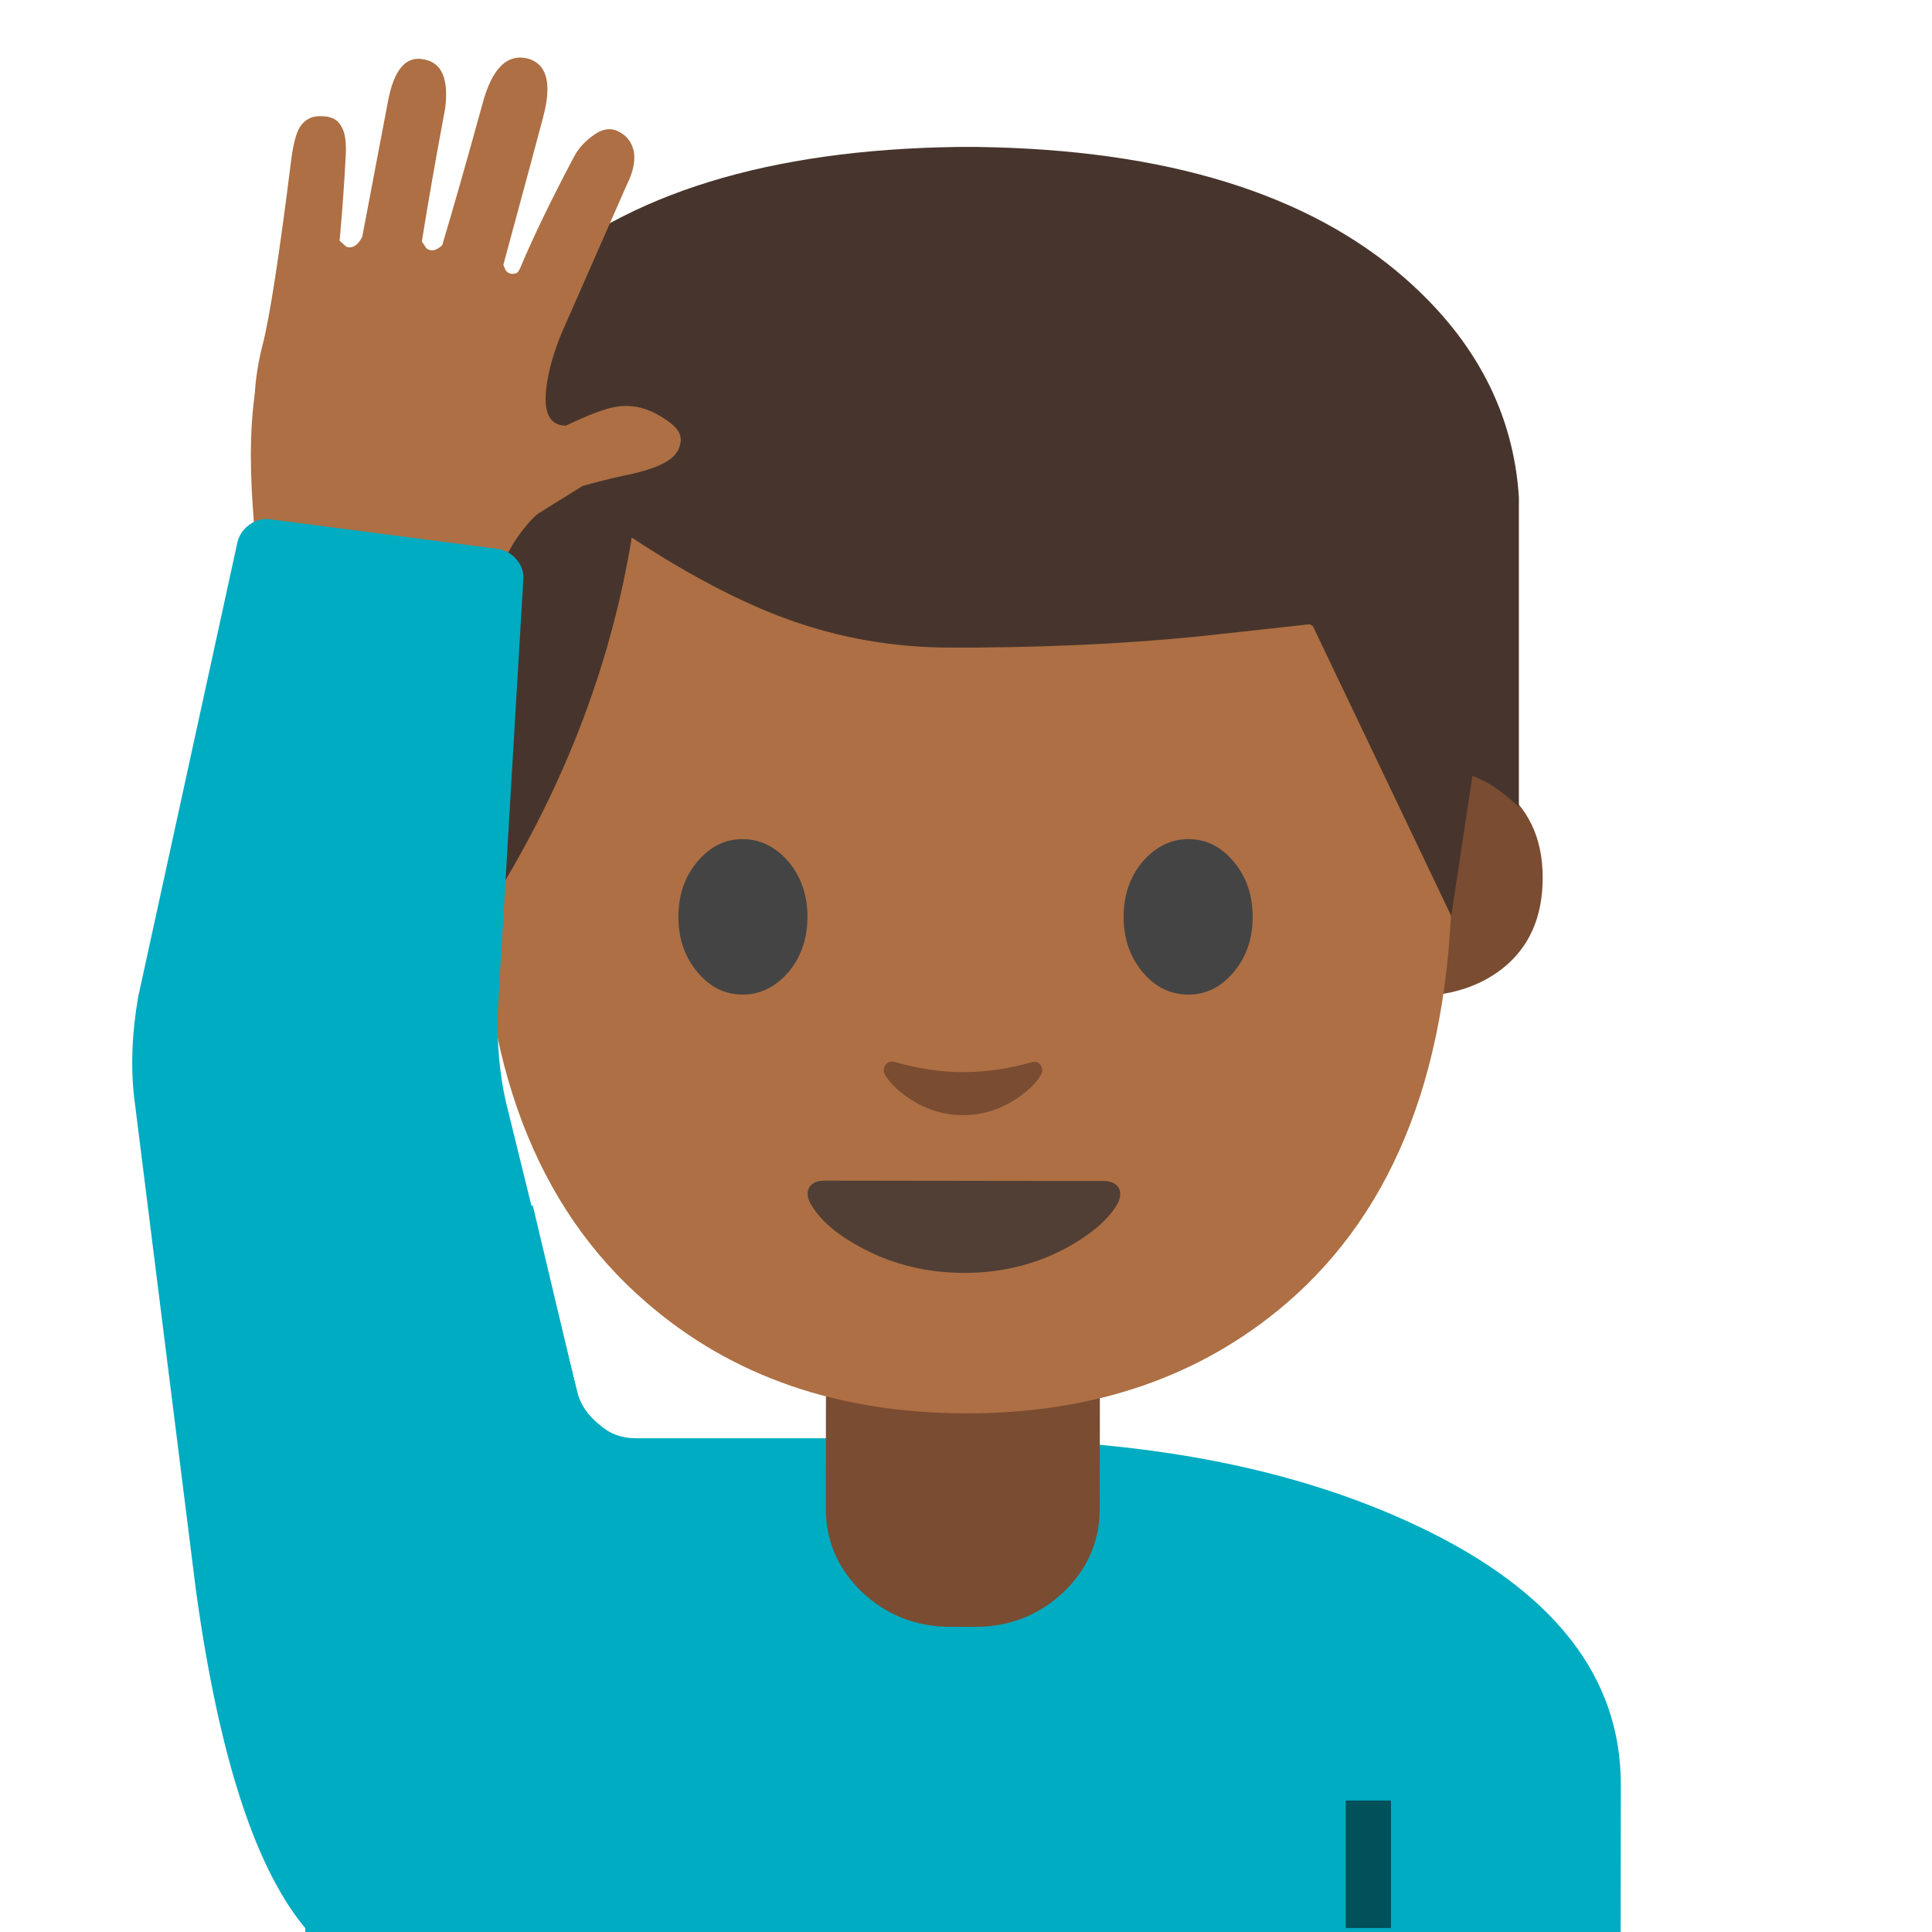
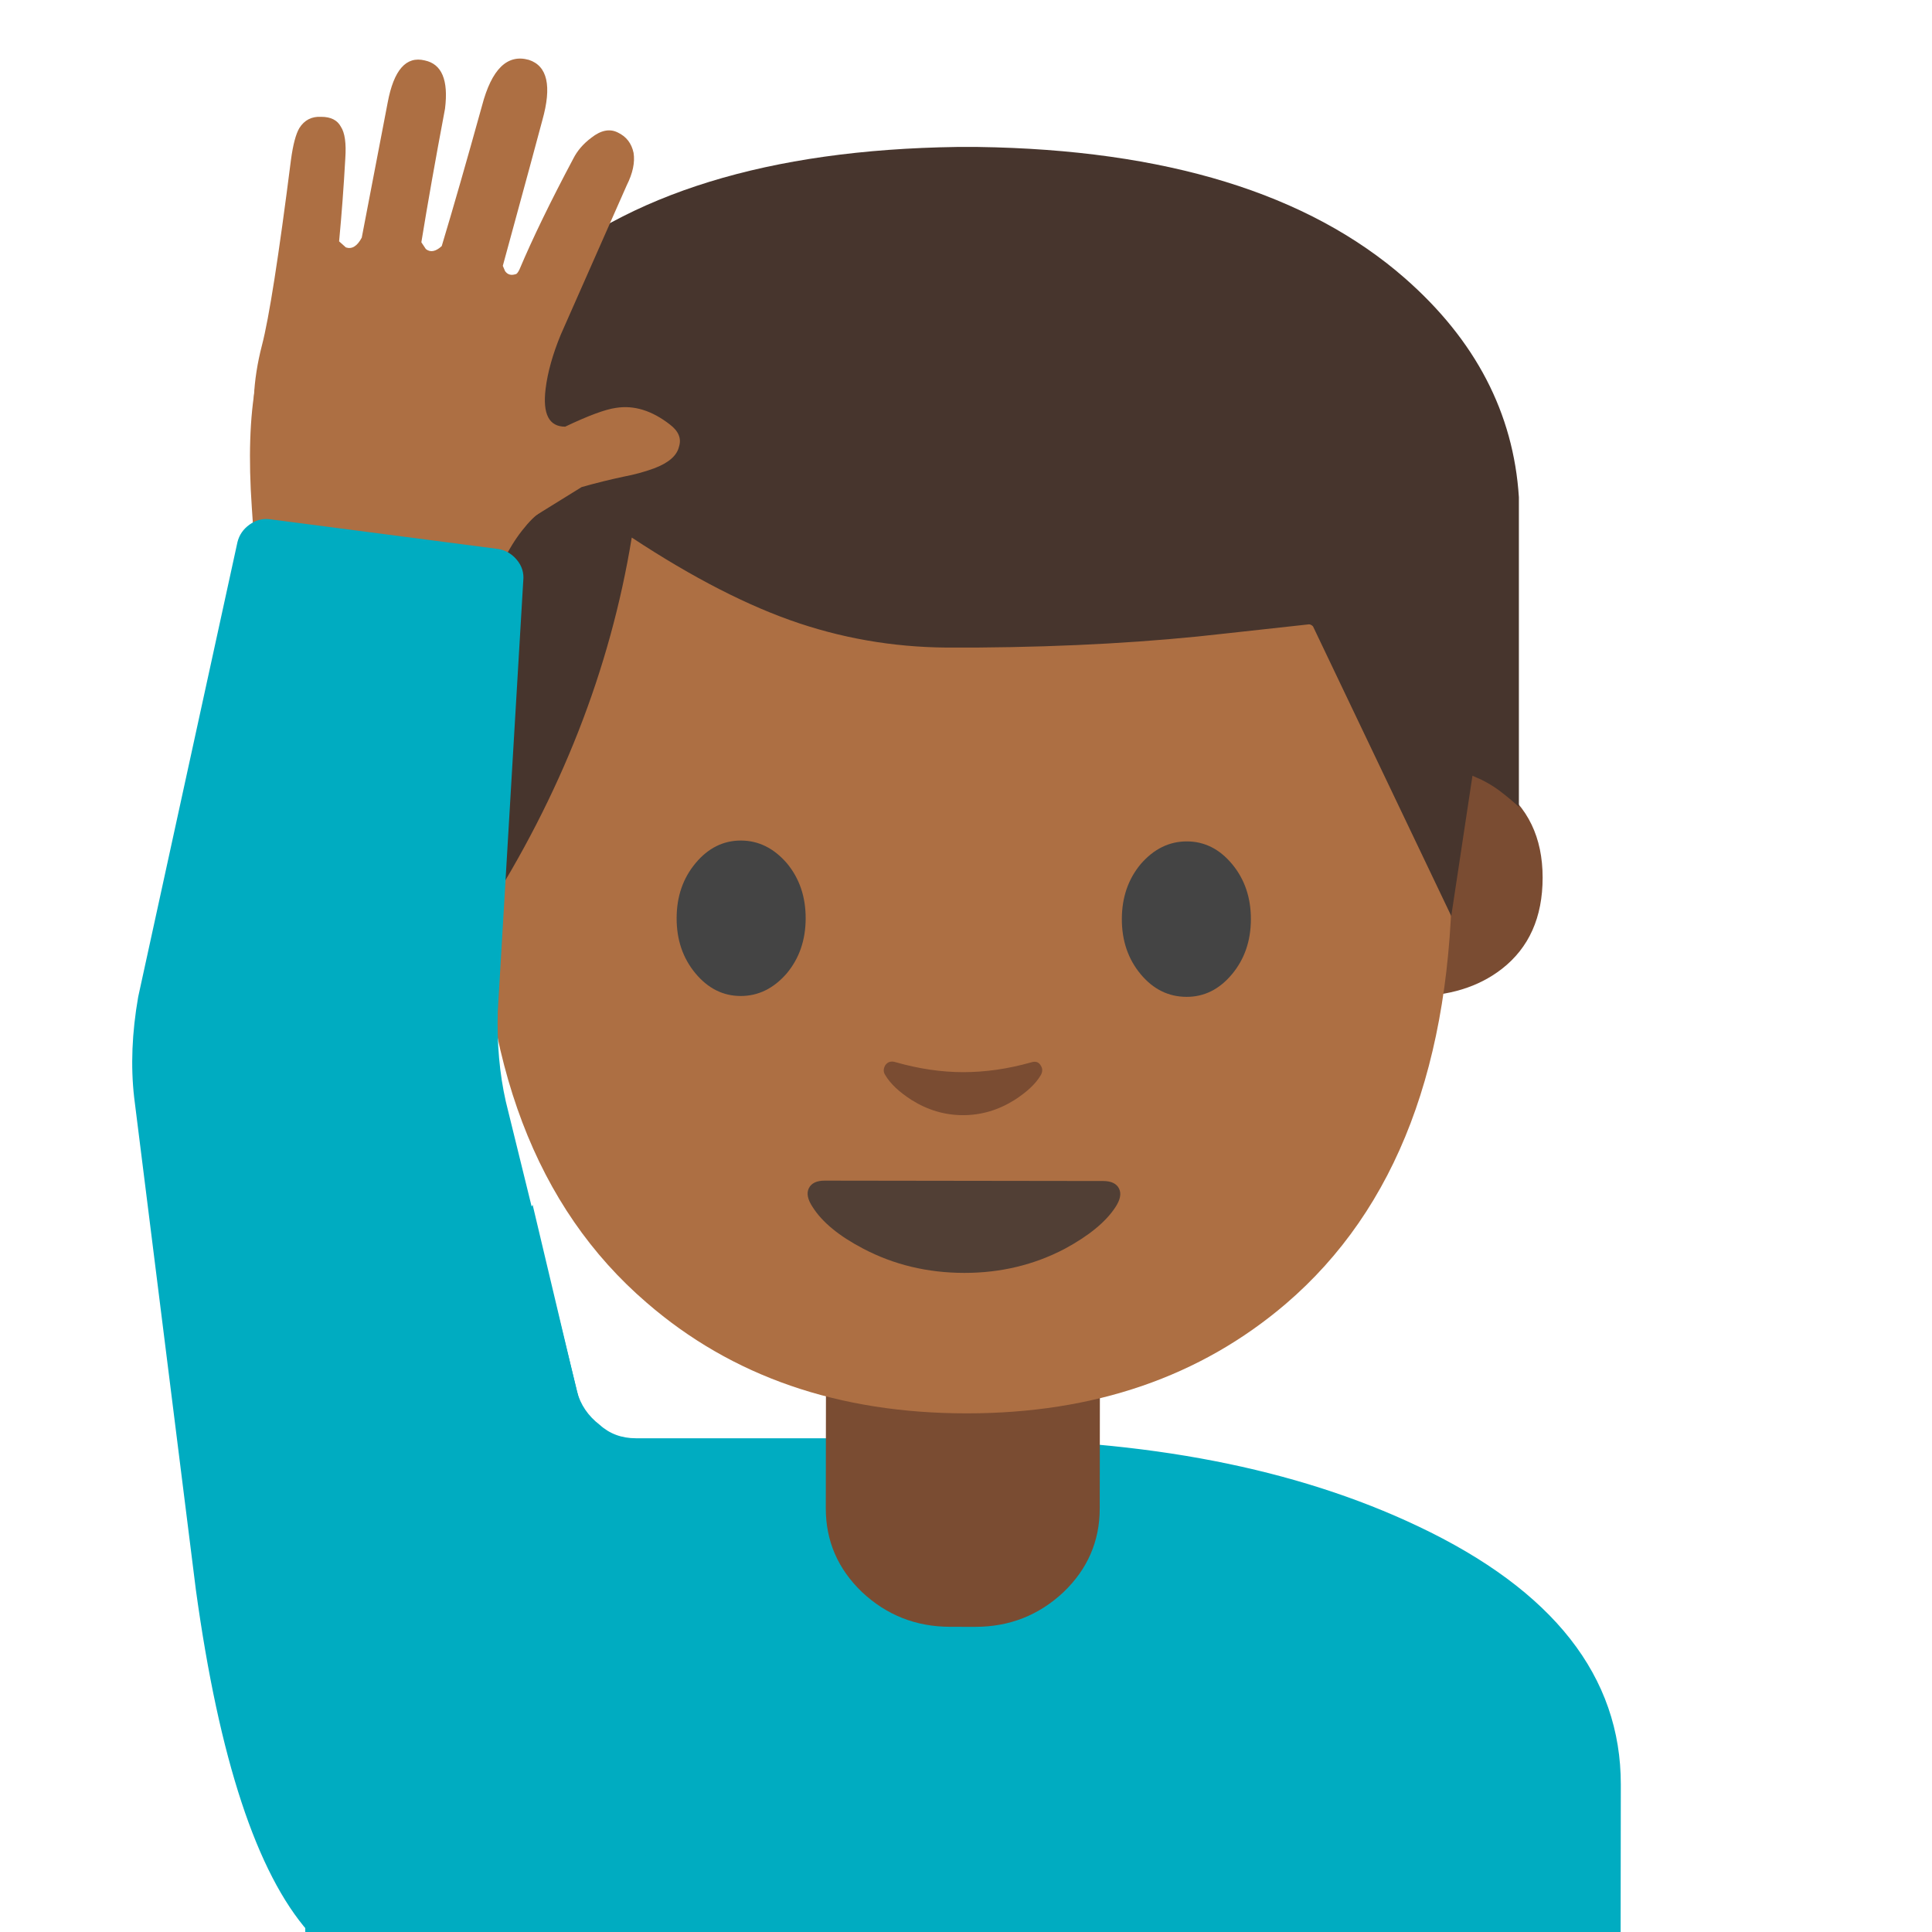
<svg xmlns="http://www.w3.org/2000/svg" xmlns:xlink="http://www.w3.org/1999/xlink" preserveAspectRatio="none" viewBox="0 0 72 72">
  <defs>
-     <path id="a" fill="#00ACC1" d="M20.4 118.1v9.9h87.15v-9.9q0-10.75-13.45-17.1-12.15-5.75-29.8-5.75-18.05.05-30.1 5.45-13.8 6.15-13.8 17.4z" />
+     <path id="a" fill="#00ACC1" d="M34.2 100.7q-13.8 6.15-13.8 17.4v9.9h87.15v-9.9q0-10.75-13.45-17.1-12.15-5.75-29.8-5.75-18.05.05-30.1 5.45z" />
    <path id="b" fill="#00ACC1" d="M22.35 53.1q-.65-.5-.85-1.25l-1.65-6.95-5.15 8.7v7.6h21.45v-7.6H23.7q-.8 0-1.35-.5z" />
-     <path id="c" fill="#020202" fill-opacity=".537" d="M0 0v8.45h3V0H0z" />
-     <path id="d" fill="#7A4C32" d="M73 90.25H54.85v9.6q0 3.25 2.4 5.55 2.45 2.3 5.85 2.3h1.65q3.4 0 5.85-2.3 2.4-2.3 2.4-5.55v-9.6z" />
-     <path id="e" fill="#7A4C32" d="M106.9 66.05h-3.6v20.3q4.75 0 7.85-2.4 3.6-2.8 3.6-8.05 0-5.3-3.9-8.1l-3.95-1.75z" />
-     <path id="f" fill="#7A4C32" d="M24.7 66.05h-3.65l-3.9 1.75q-3.95 2.8-3.95 8.1 0 5.25 3.6 8.05 3.1 2.4 7.9 2.4v-20.3z" />
-     <path id="g" fill="#AD6F43" d="M106.75 73.8q0-30.45-8.65-45.45Q87.85 10.6 64 10.6q-23.9 0-34.15 17.75-8.65 15-8.65 45.45 0 25.9 14.6 38.45Q47.05 122 64 122q16.8 0 28.1-9.65 14.65-12.55 14.65-38.55z" />
-     <path id="h" fill="#47352D" d="M63.35 24.5v-.8q-.4-6.25-5.65-10.85-7.2-6.3-21.15-6.5H35.5q-13.95.2-21.1 6.5-5.3 4.6-5.65 10.85-.05.4-.05.8v14.55q.35-.3.95-.75.4-.35.95-.6l.4-.2 1.05 6.95Q17.8 35.5 19.4 25.7q4.55 3 8.3 4.25 3.75 1.25 7.8 1.2h1.05q6.7-.05 12.3-.7l4.1-.45q.1 0 .2.1L60 44.45l1.05-6.95.45.2q.5.25.9.55.65.5.95.8V24.5z" />
-     <path id="i" fill="#513F35" d="M54.75 78.15q-.8 0-1.05.5t.25 1.25q.95 1.5 3.35 2.75 3.05 1.6 6.7 1.6 3.6 0 6.65-1.6 2.4-1.3 3.35-2.75.5-.75.25-1.25t-1.05-.5H54.75z" />
-     <path id="j" fill="#7A4C32" d="M69.05 70.5q-.2-.35-.65-.2-2.3.65-4.5.65-2.15 0-4.45-.65-.45-.15-.7.2-.2.35 0 .65.5.85 1.75 1.65 1.6 1 3.4 1 1.8 0 3.4-1 1.25-.8 1.75-1.65.2-.35 0-.65z" />
-     <path id="k" fill="#AD6F43" d="M45.05 29.5q.25-.8-.6-1.45-1.8-1.4-3.6-1.1-1.05.15-3.35 1.25-1.6 0-1.3-2.5.2-1.65 1-3.6l4.35-9.9q.6-1.2.45-2.15-.2-.95-1.05-1.35-.8-.4-1.75.35-.8.6-1.2 1.4-2.25 4.25-3.55 7.35-.15.3-.25.3-.45.15-.7-.2l-.15-.35q2.25-8.3 2.6-9.65.95-3.4-.9-4-2.15-.6-3.1 3.05-1.5 5.45-2.65 9.3-.6.55-1.05.2l-.3-.45q.6-3.75 1.55-8.85.35-2.85-1.35-3.2-1.85-.45-2.45 2.8L24 15.7q-.45.85-1.05.65l-.45-.4q.25-2.7.4-5.5.1-1.5-.3-2.1-.35-.65-1.3-.65-.95-.05-1.45.75-.35.6-.55 2.1-1.2 9.6-1.9 12.3-.9 3.5-.3 6.65.5 3.05 2.1 4.35 2.3 1.85 5.4 2.65 3.25.8 6.45.1 1.05-.25 3.85-2.1.15-.1 3.7-2.3 1.4-.4 2.8-.7 1.05-.2 2-.55 1.45-.55 1.65-1.45z" />
-     <path id="l" fill="#AD6F43" d="M35.9 33.85L17 25.4q-.6 3.3-.25 8.2.15 2.5.45 4.3l15.35 1.65q.7-2.65 2.1-4.45.7-.9 1.25-1.25z" />
-     <path id="m" fill="#00ACC1" d="M19.5 21.65q.05-.45-.25-.8-.3-.35-.75-.4l-8.45-1.1q-.4-.05-.75.2t-.45.65l-3.7 16.95q-.35 2-.15 3.75l2.3 18.35Q8.6 68.7 11.5 72h12.95L21.9 53.45l-3.05-12.4q-.35-1.55-.3-3.35l.95-16.05z" />
-     <path id="n" fill="#444" d="M53.5 60.75q0-2.15-1.25-3.65-1.3-1.5-3.05-1.5-1.75 0-3 1.5t-1.25 3.65q0 2.15 1.25 3.65t3 1.5q1.75 0 3.05-1.5 1.25-1.5 1.25-3.65z" />
-     <path id="o" fill="#444" d="M83 60.75q0-2.15-1.25-3.65t-3-1.5q-1.75 0-3.05 1.5-1.25 1.5-1.25 3.65t1.25 3.65q1.25 1.5 3.05 1.5 1.75 0 3-1.5T83 60.75z" />
+     <path id="c" fill="#7A4C32" d="M73 90.25H54.85v9.6q0 3.25 2.4 5.55 2.45 2.3 5.85 2.3h1.65q3.4 0 5.85-2.3 2.4-2.3 2.4-5.55v-9.6z" />
+     <path id="d" fill="#7A4C32" d="M106.9 66.05h-3.6v20.3q4.75 0 7.85-2.4 3.6-2.8 3.6-8.05 0-5.3-3.9-8.1l-3.95-1.75z" />
+     <path id="e" fill="#7A4C32" d="M24.7 66.05h-3.65l-3.9 1.75q-3.95 2.8-3.95 8.1 0 5.25 3.6 8.05 3.1 2.4 7.9 2.4v-20.3z" />
+     <path id="f" fill="#AD6F43" d="M106.75 73.8q0-30.45-8.65-45.45Q87.85 10.6 64 10.6q-23.9 0-34.15 17.75-8.65 15-8.65 45.45 0 25.9 14.6 38.45Q47.05 122 64 122q16.8 0 28.1-9.65 14.65-12.55 14.65-38.55z" />
+     <path id="g" fill="#47352D" d="M63.35 24.5v-.8q-.4-6.25-5.65-10.85-7.2-6.3-21.15-6.5H35.5q-13.95.2-21.1 6.5-5.3 4.6-5.65 10.85-.05.4-.05.8v14.55q.35-.3.95-.75.4-.35.95-.6l.4-.2 1.05 6.95Q17.8 35.5 19.4 25.7q4.55 3 8.3 4.25 3.75 1.25 7.8 1.2h1.05q6.7-.05 12.3-.7l4.1-.45q.1 0 .2.1L60 44.45l1.05-6.95.45.2q.5.25.9.55.65.5.95.8V24.5z" />
+     <path id="h" fill="#513F35" d="M54.75 78.15q-.8 0-1.05.5t.25 1.25q.95 1.5 3.35 2.75 3.05 1.6 6.7 1.6 3.6 0 6.65-1.6 2.4-1.3 3.35-2.75.5-.75.25-1.25t-1.05-.5H54.75z" />
+     <path id="i" fill="#7A4C32" d="M69.05 70.5q-.2-.35-.65-.2-2.3.65-4.5.65-2.15 0-4.45-.65-.45-.15-.7.2-.2.35 0 .65.5.85 1.75 1.65 1.6 1 3.4 1 1.8 0 3.4-1 1.25-.8 1.75-1.65.2-.35 0-.65z" />
+     <path id="j" fill="#AD6F43" d="M45.05 29.5q.25-.8-.6-1.45-1.8-1.4-3.6-1.1-1.05.15-3.35 1.25-1.6 0-1.3-2.5.2-1.65 1-3.6l4.35-9.9q.6-1.2.45-2.15-.2-.95-1.05-1.35-.8-.4-1.75.35-.8.6-1.2 1.4-2.25 4.25-3.55 7.35-.15.3-.25.3-.45.15-.7-.2l-.15-.35q2.25-8.3 2.6-9.65.95-3.4-.9-4-2.15-.6-3.1 3.05-1.5 5.45-2.65 9.3-.6.55-1.05.2l-.3-.45q.6-3.75 1.55-8.85.35-2.85-1.35-3.2-1.85-.45-2.45 2.8L24 15.7q-.45.85-1.05.65l-.45-.4q.25-2.7.4-5.5.1-1.5-.3-2.1-.35-.65-1.3-.65-.95-.05-1.45.75-.35.6-.55 2.1-1.2 9.6-1.9 12.3-.9 3.5-.3 6.65.5 3.05 2.1 4.35 2.3 1.85 5.4 2.65 3.25.8 6.45.1 1.05-.25 3.85-2.1.15-.1 3.7-2.3 1.4-.4 2.8-.7 1.05-.2 2-.55 1.45-.55 1.65-1.45z" />
+     <path id="k" fill="#AD6F43" d="M35.9 33.85L17 25.4q-.6 3.3-.25 8.2.15 2.5.45 4.3l15.35 1.65q.7-2.65 2.1-4.45.7-.9 1.25-1.25z" />
+     <path id="l" fill="#00ACC1" d="M9.3 19.55q-.35.25-.45.65l-3.7 16.95q-.35 2-.15 3.75l2.3 18.35Q8.6 68.7 11.5 72h12.95L21.9 53.45l-3.05-12.4q-.35-1.55-.3-3.35l.95-16.05q.05-.45-.25-.8-.3-.35-.75-.4l-8.45-1.1q-.4-.05-.75.2z" />
+     <path id="m" fill="#444" d="M53.5 60.75q0-2.15-1.25-3.65-1.3-1.5-3.05-1.5-1.75 0-3 1.5t-1.25 3.65q0 2.15 1.25 3.65t3 1.5q1.75 0 3.05-1.5 1.25-1.5 1.25-3.65z" />
+     <path id="n" fill="#444" d="M83 60.75q0-2.15-1.25-3.65t-3-1.5q-1.75 0-3.05 1.5-1.25 1.5-1.25 3.65t1.25 3.65q1.25 1.5 3.05 1.5 1.75 0 3-1.5T83 60.75z" />
  </defs>
  <use transform="rotate(.078) scale(.56247)" xlink:href="#a" />
  <use xlink:href="#b" />
-   <use transform="matrix(.56247 0 0 .56247 50.15 67.1)" xlink:href="#c" />
-   <use transform="rotate(.078) scale(.56247)" xlink:href="#d" />
-   <use transform="matrix(.42302 0 0 .42302 8.95 .6)" xlink:href="#e" />
-   <use transform="matrix(.42302 0 0 .42302 8.95 .6)" xlink:href="#f" />
-   <use transform="matrix(.42313 0 0 .42313 8.95 1.05)" xlink:href="#g" />
-   <use transform="matrix(.75224 0 0 .75224 8.95 .7)" xlink:href="#h" />
+   <use transform="rotate(.078) scale(.56247)" xlink:href="#c" />
+   <use transform="matrix(.423 0 0 .423 8.95 .6)" xlink:href="#d" />
+   <use transform="matrix(.423 0 0 .423 8.95 .6)" xlink:href="#e" />
+   <use transform="matrix(.42313 0 0 .42313 8.95 1.05)" xlink:href="#f" />
+   <use transform="matrix(.75224 0 0 .75224 8.95 .7)" xlink:href="#g" />
+   <use transform="rotate(.078) scale(.56247)" xlink:href="#h" />
  <use transform="rotate(.078) scale(.56247)" xlink:href="#i" />
-   <use transform="rotate(.078) scale(.56247)" xlink:href="#j" />
-   <use transform="scale(.56245)" xlink:href="#k" />
-   <use transform="scale(.56245)" xlink:href="#l" />
-   <use xlink:href="#m" />
-   <use transform="scale(.56245)" xlink:href="#n" />
-   <use transform="scale(.56245)" xlink:href="#o" />
+   <use transform="rotate(.11) scale(.56244)" xlink:href="#j" />
+   <use transform="rotate(.11) scale(.56244)" xlink:href="#k" />
+   <use xlink:href="#l" />
+   <use transform="rotate(.11) scale(.56244)" xlink:href="#m" />
+   <use transform="rotate(.11) scale(.56244)" xlink:href="#n" />
</svg>
